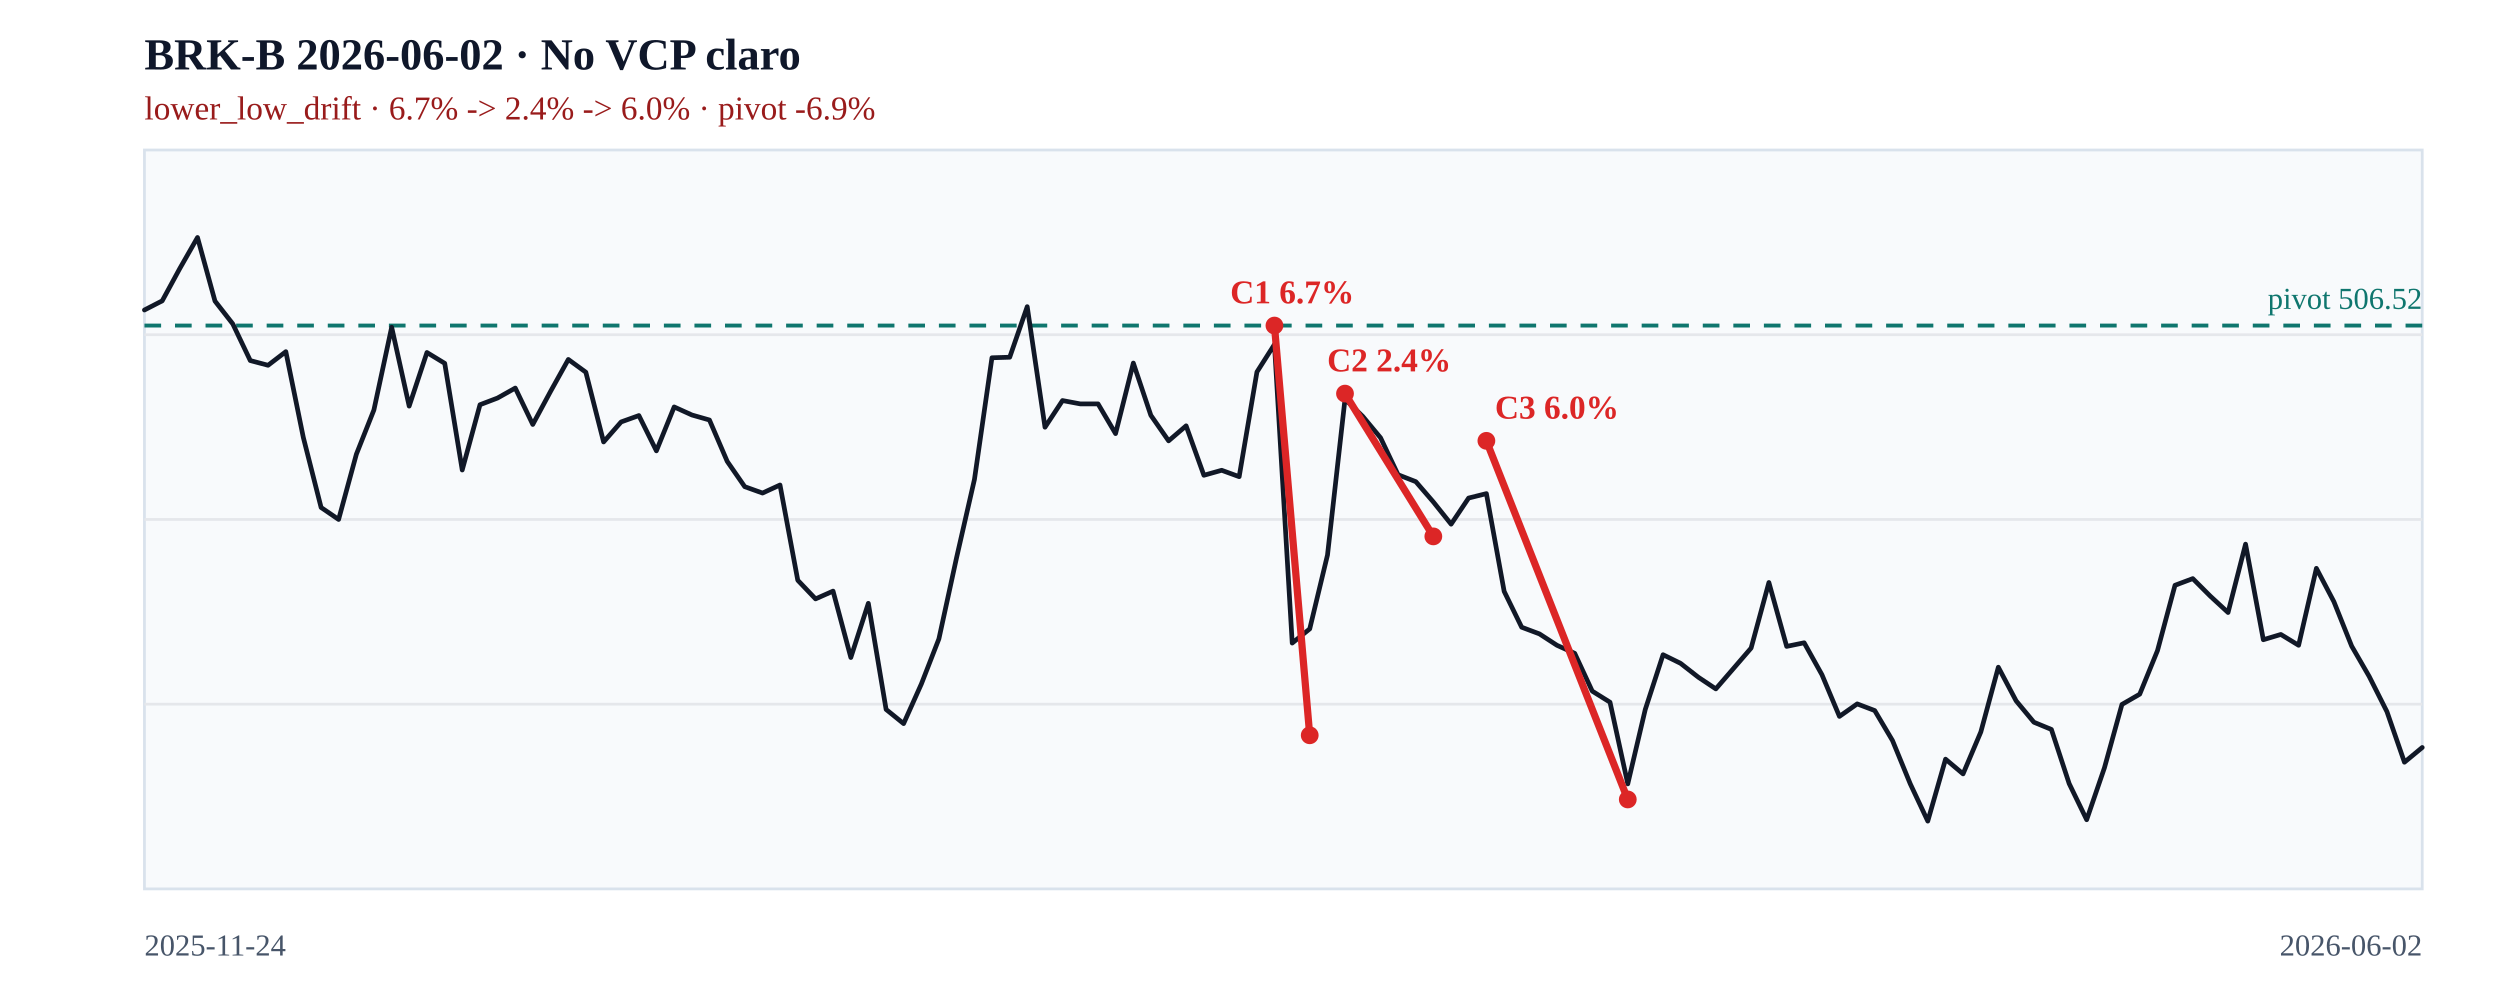
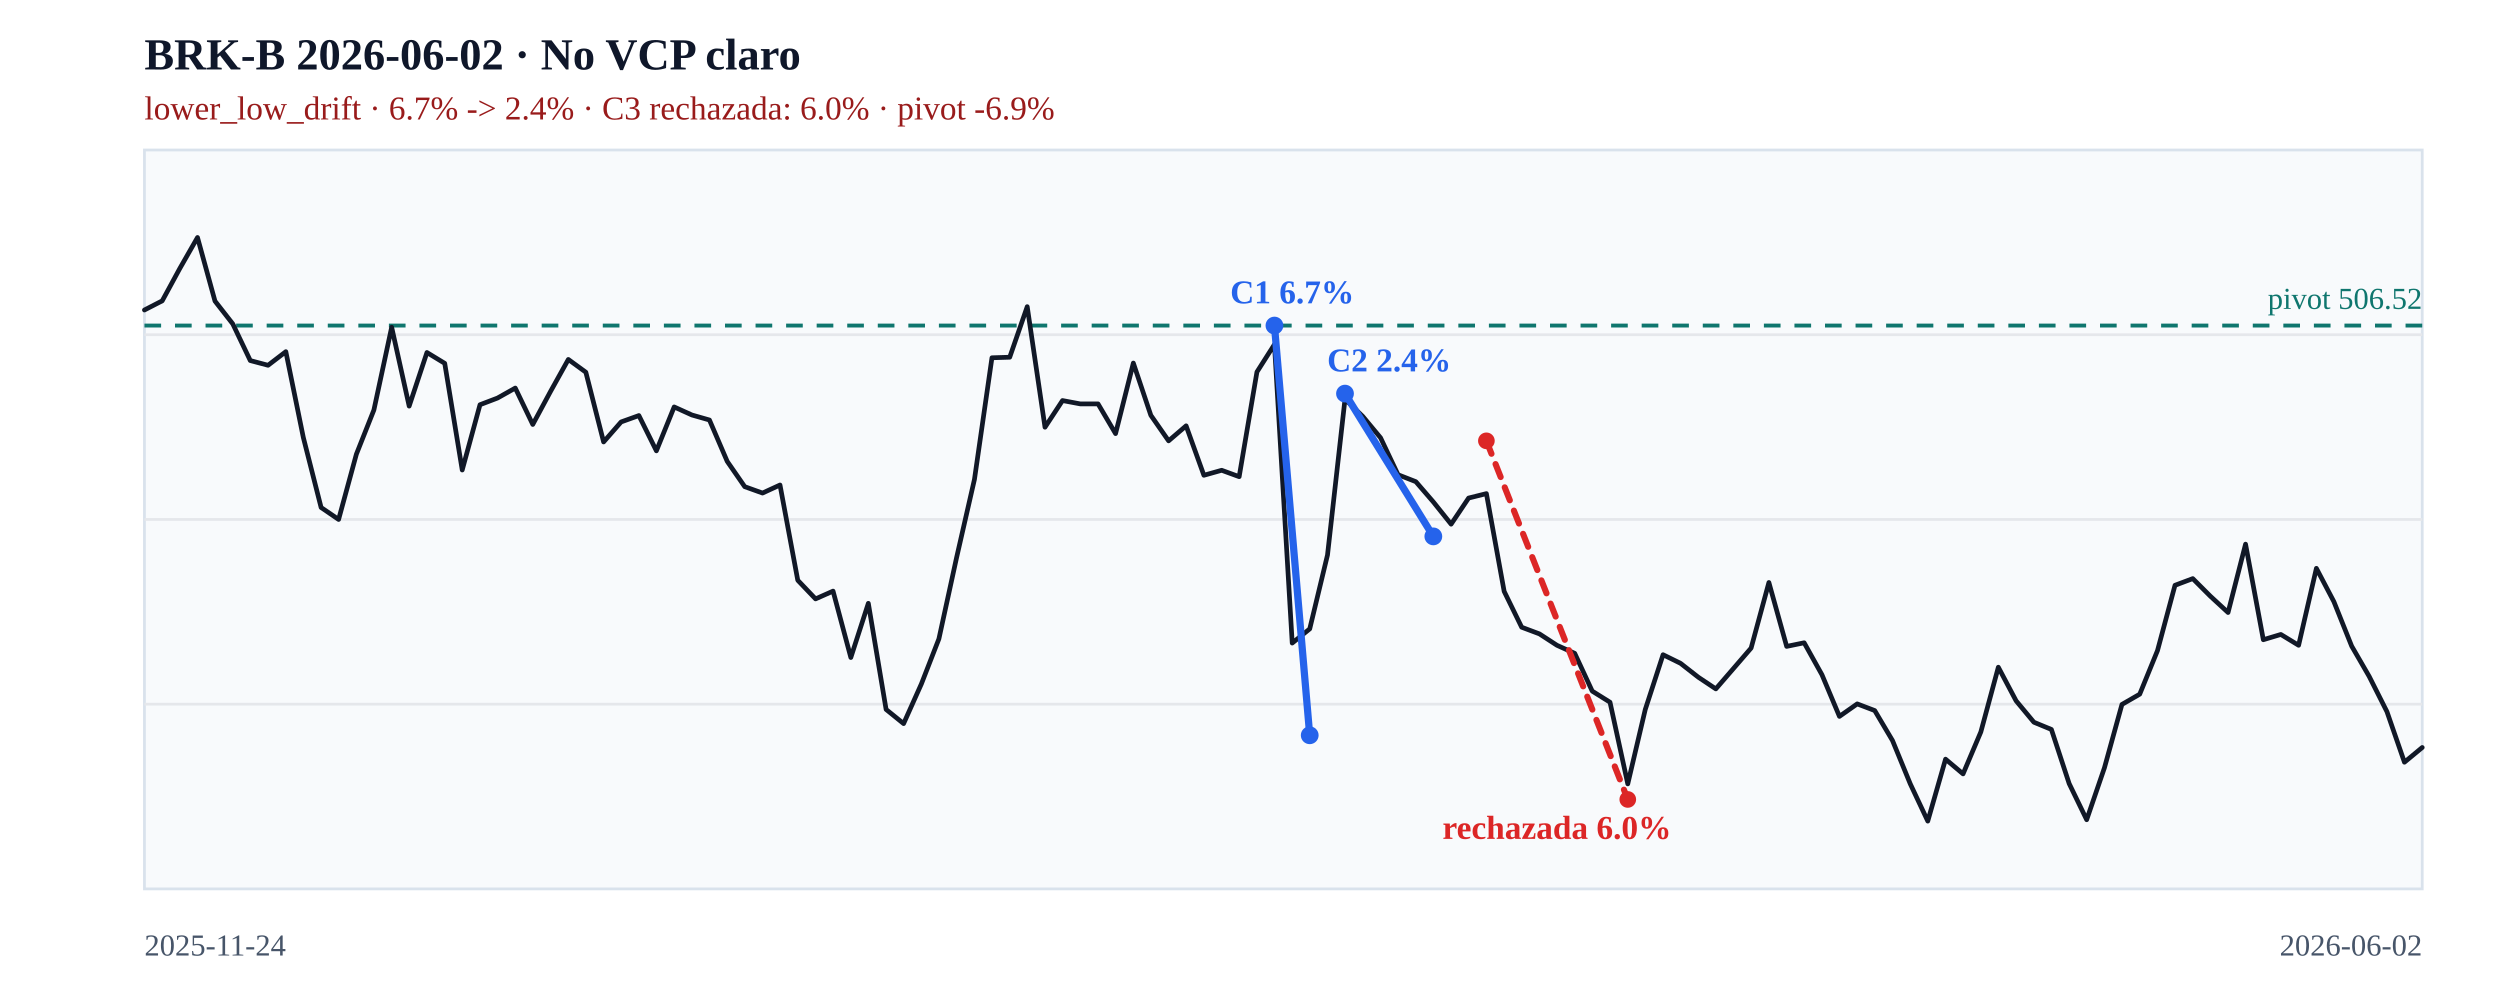
<svg xmlns="http://www.w3.org/2000/svg" width="900" height="360" viewBox="0 0 900 360" role="img" aria-label="BRK-B 2026-06-02 · No VCP claro">
  <rect width="900" height="360" fill="#ffffff" />
  <rect x="52" y="54" width="820" height="266" fill="#f8fafc" stroke="#d9e2ec" />
  <text x="52" y="25" font-size="16" font-weight="700" fill="#0f172a">BRK-B 2026-06-02 · No VCP claro</text>
-   <text x="52" y="43" font-size="12" fill="#991b1b">lower_low_drift · 6.7% -&gt; 2.4% -&gt; 6.0% · pivot -6.9%</text>
+   <text x="52" y="43" font-size="12" fill="#991b1b">lower_low_drift · 6.7% -&gt; 2.4% · C3 rechazada: 6.0% · pivot -6.9%</text>
  <path d="M 52 120.5 H 872 M 52 187 H 872 M 52 253.5 H 872" stroke="#e5e7eb" stroke-width="1" />
  <line x1="52" y1="117.2" x2="872" y2="117.2" stroke="#0f766e" stroke-width="1.4" stroke-dasharray="6 5" />
  <text x="872" y="111.2" text-anchor="end" font-size="11" fill="#0f766e">pivot 506.52</text>
  <polyline points="52.0,111.6 58.4,108.3 64.7,96.7 71.1,85.5 77.4,108.4 83.8,116.6 90.1,129.8 96.5,131.5 102.9,126.6 109.2,157.5 115.6,182.7 121.9,187.0 128.3,163.5 134.6,147.6 141.0,117.8 147.3,146.2 153.7,126.9 160.1,130.8 166.4,169.2 172.8,145.7 179.1,143.3 185.5,139.7 191.8,152.8 198.2,140.9 204.6,129.4 210.9,134.0 217.3,159.1 223.6,151.9 230.0,149.6 236.3,162.3 242.7,146.5 249.1,149.4 255.4,151.2 261.8,166.1 268.1,175.2 274.5,177.5 280.8,174.6 287.2,208.9 293.6,215.6 299.9,212.8 306.3,236.7 312.6,217.2 319.0,255.4 325.3,260.5 331.7,246.2 338.0,230.0 344.4,200.6 350.8,172.6 357.1,128.8 363.5,128.6 369.8,110.4 376.2,153.8 382.5,144.2 388.9,145.4 395.3,145.4 401.6,156.1 408.0,130.7 414.3,149.5 420.7,158.7 427.0,153.3 433.4,171.1 439.8,169.3 446.1,171.6 452.5,133.9 458.8,124.0 465.2,231.5 471.5,226.4 477.9,199.8 484.2,143.7 490.6,149.9 497.0,157.6 503.3,170.9 509.7,173.4 516.0,180.7 522.4,188.7 528.7,179.3 535.1,177.7 541.5,212.9 547.8,225.8 554.2,228.2 560.5,232.3 566.9,235.2 573.2,248.8 579.6,252.8 586.0,282.2 592.3,255.4 598.7,235.7 605.0,238.8 611.4,243.8 617.7,248.0 624.1,240.6 630.4,233.3 636.8,209.7 643.2,232.7 649.5,231.4 655.9,242.9 662.2,257.9 668.6,253.4 674.9,255.8 681.3,266.6 687.7,282.2 694.0,295.6 700.4,273.3 706.7,278.6 713.1,263.5 719.4,240.2 725.8,252.3 732.2,260.0 738.5,262.6 744.9,282.1 751.2,295.1 757.6,276.4 763.9,253.6 770.3,249.9 776.7,234.2 783.0,210.7 789.4,208.3 795.7,214.6 802.1,220.5 808.4,195.9 814.8,230.3 821.1,228.4 827.5,232.3 833.9,204.6 840.2,216.6 846.6,232.6 852.9,243.5 859.3,256.2 865.6,274.4 872.0,269.1" fill="none" stroke="#111827" stroke-width="1.7" stroke-linejoin="round" stroke-linecap="round" />
-   <line x1="458.8" y1="117.2" x2="471.5" y2="264.7" stroke="#dc2626" stroke-width="2.6" stroke-linecap="round" />
-   <circle cx="458.8" cy="117.2" r="3.2" fill="#dc2626" />
-   <circle cx="471.5" cy="264.7" r="3.2" fill="#dc2626" />
-   <text x="465.2" y="109.2" text-anchor="middle" font-size="12" font-weight="700" fill="#dc2626">C1 6.7%</text>
-   <line x1="484.2" y1="141.7" x2="516.0" y2="193.1" stroke="#dc2626" stroke-width="2.6" stroke-linecap="round" />
-   <circle cx="484.2" cy="141.7" r="3.2" fill="#dc2626" />
-   <circle cx="516.0" cy="193.1" r="3.2" fill="#dc2626" />
-   <text x="500.1" y="133.7" text-anchor="middle" font-size="12" font-weight="700" fill="#dc2626">C2 2.4%</text>
-   <line x1="535.1" y1="158.7" x2="586.0" y2="287.8" stroke="#dc2626" stroke-width="2.6" stroke-linecap="round" />
-   <circle cx="535.1" cy="158.7" r="3.2" fill="#dc2626" />
-   <circle cx="586.0" cy="287.8" r="3.2" fill="#dc2626" />
-   <text x="560.5" y="150.7" text-anchor="middle" font-size="12" font-weight="700" fill="#dc2626">C3 6.0%</text>
+   <line x1="458.8" y1="117.2" x2="471.5" y2="264.7" stroke="#2563eb" stroke-width="2.6" stroke-linecap="round" />
+   <circle cx="458.8" cy="117.2" r="3.2" fill="#2563eb" />
+   <circle cx="471.5" cy="264.7" r="3.2" fill="#2563eb" />
+   <text x="465.2" y="109.2" text-anchor="middle" font-size="12" font-weight="700" fill="#2563eb">C1 6.7%</text>
+   <line x1="484.2" y1="141.7" x2="516.0" y2="193.1" stroke="#2563eb" stroke-width="2.6" stroke-linecap="round" />
+   <circle cx="484.2" cy="141.7" r="3.2" fill="#2563eb" />
+   <circle cx="516.0" cy="193.1" r="3.2" fill="#2563eb" />
+   <text x="500.1" y="133.7" text-anchor="middle" font-size="12" font-weight="700" fill="#2563eb">C2 2.4%</text>
+   <line x1="535.1" y1="158.7" x2="586.0" y2="287.8" stroke="#dc2626" stroke-width="2.2" stroke-dasharray="5 4" stroke-linecap="round" />
+   <circle cx="535.1" cy="158.7" r="3" fill="#dc2626" />
+   <circle cx="586.0" cy="287.8" r="3" fill="#dc2626" />
+   <text x="560.5" y="302.0" text-anchor="middle" font-size="12" font-weight="700" fill="#dc2626">rechazada 6.0%</text>
  <text x="52" y="344" font-size="11" fill="#475569">2025-11-24</text>
  <text x="872" y="344" text-anchor="end" font-size="11" fill="#475569">2026-06-02</text>
</svg>
